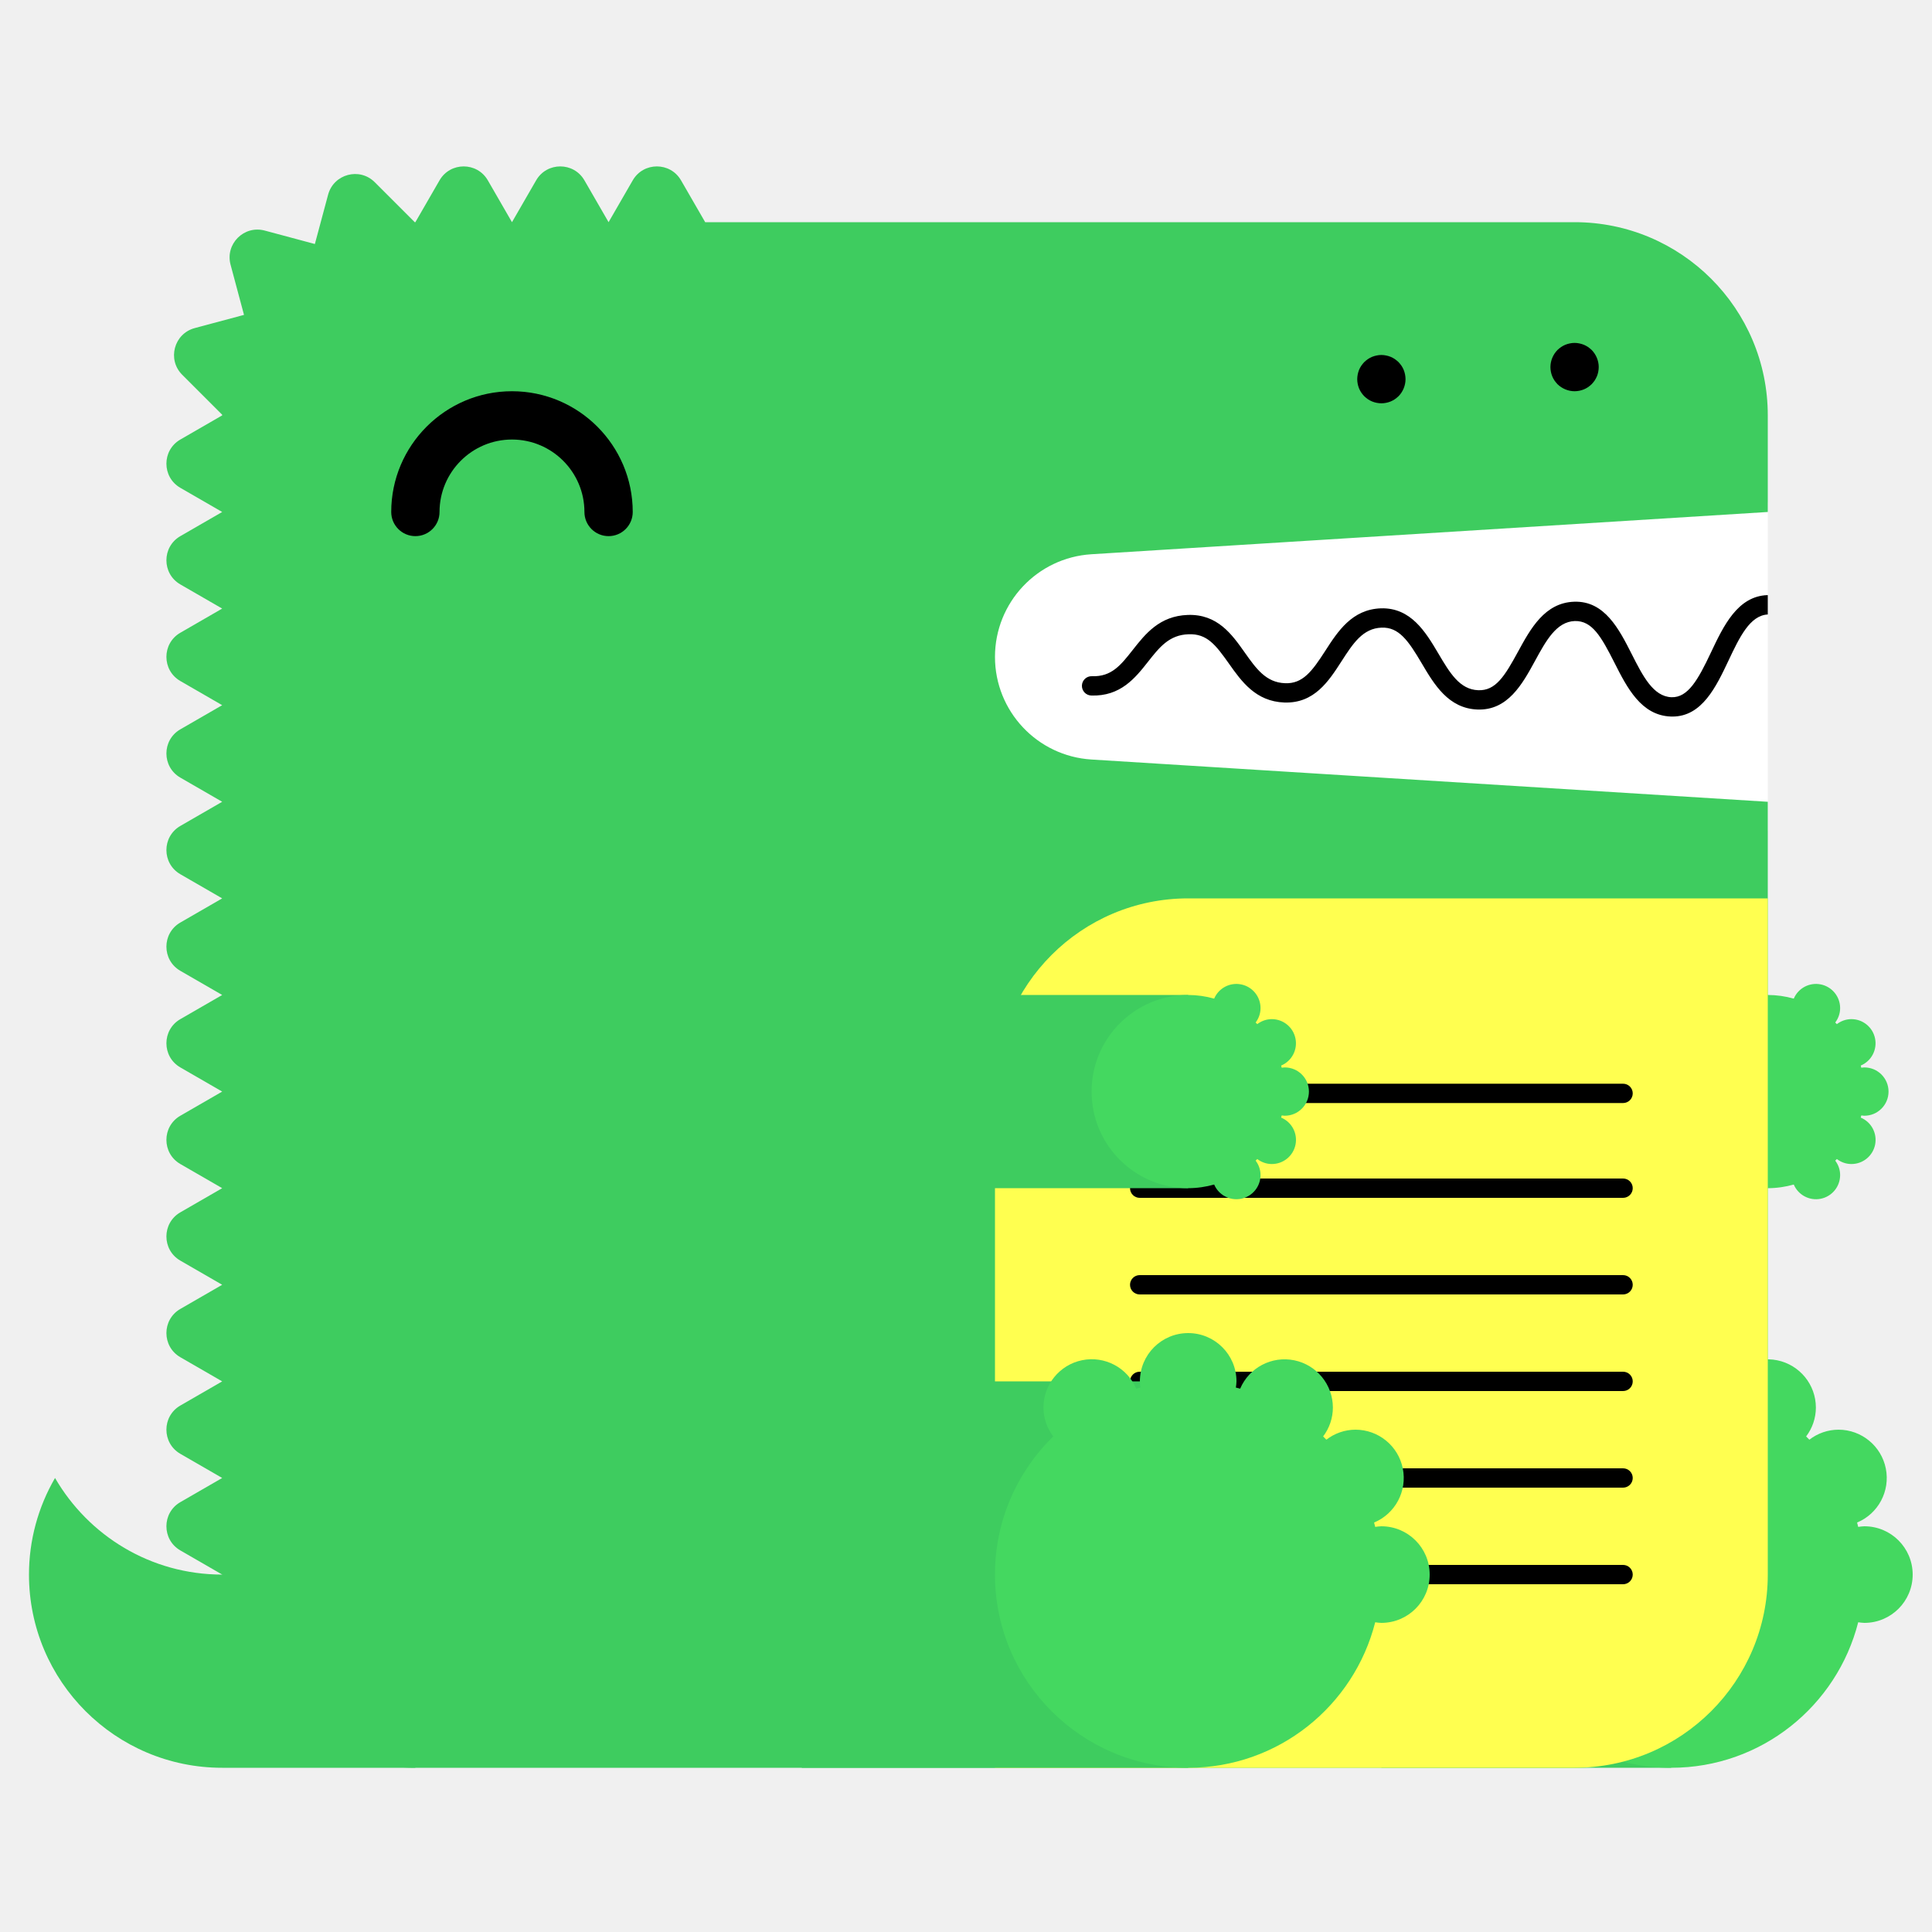
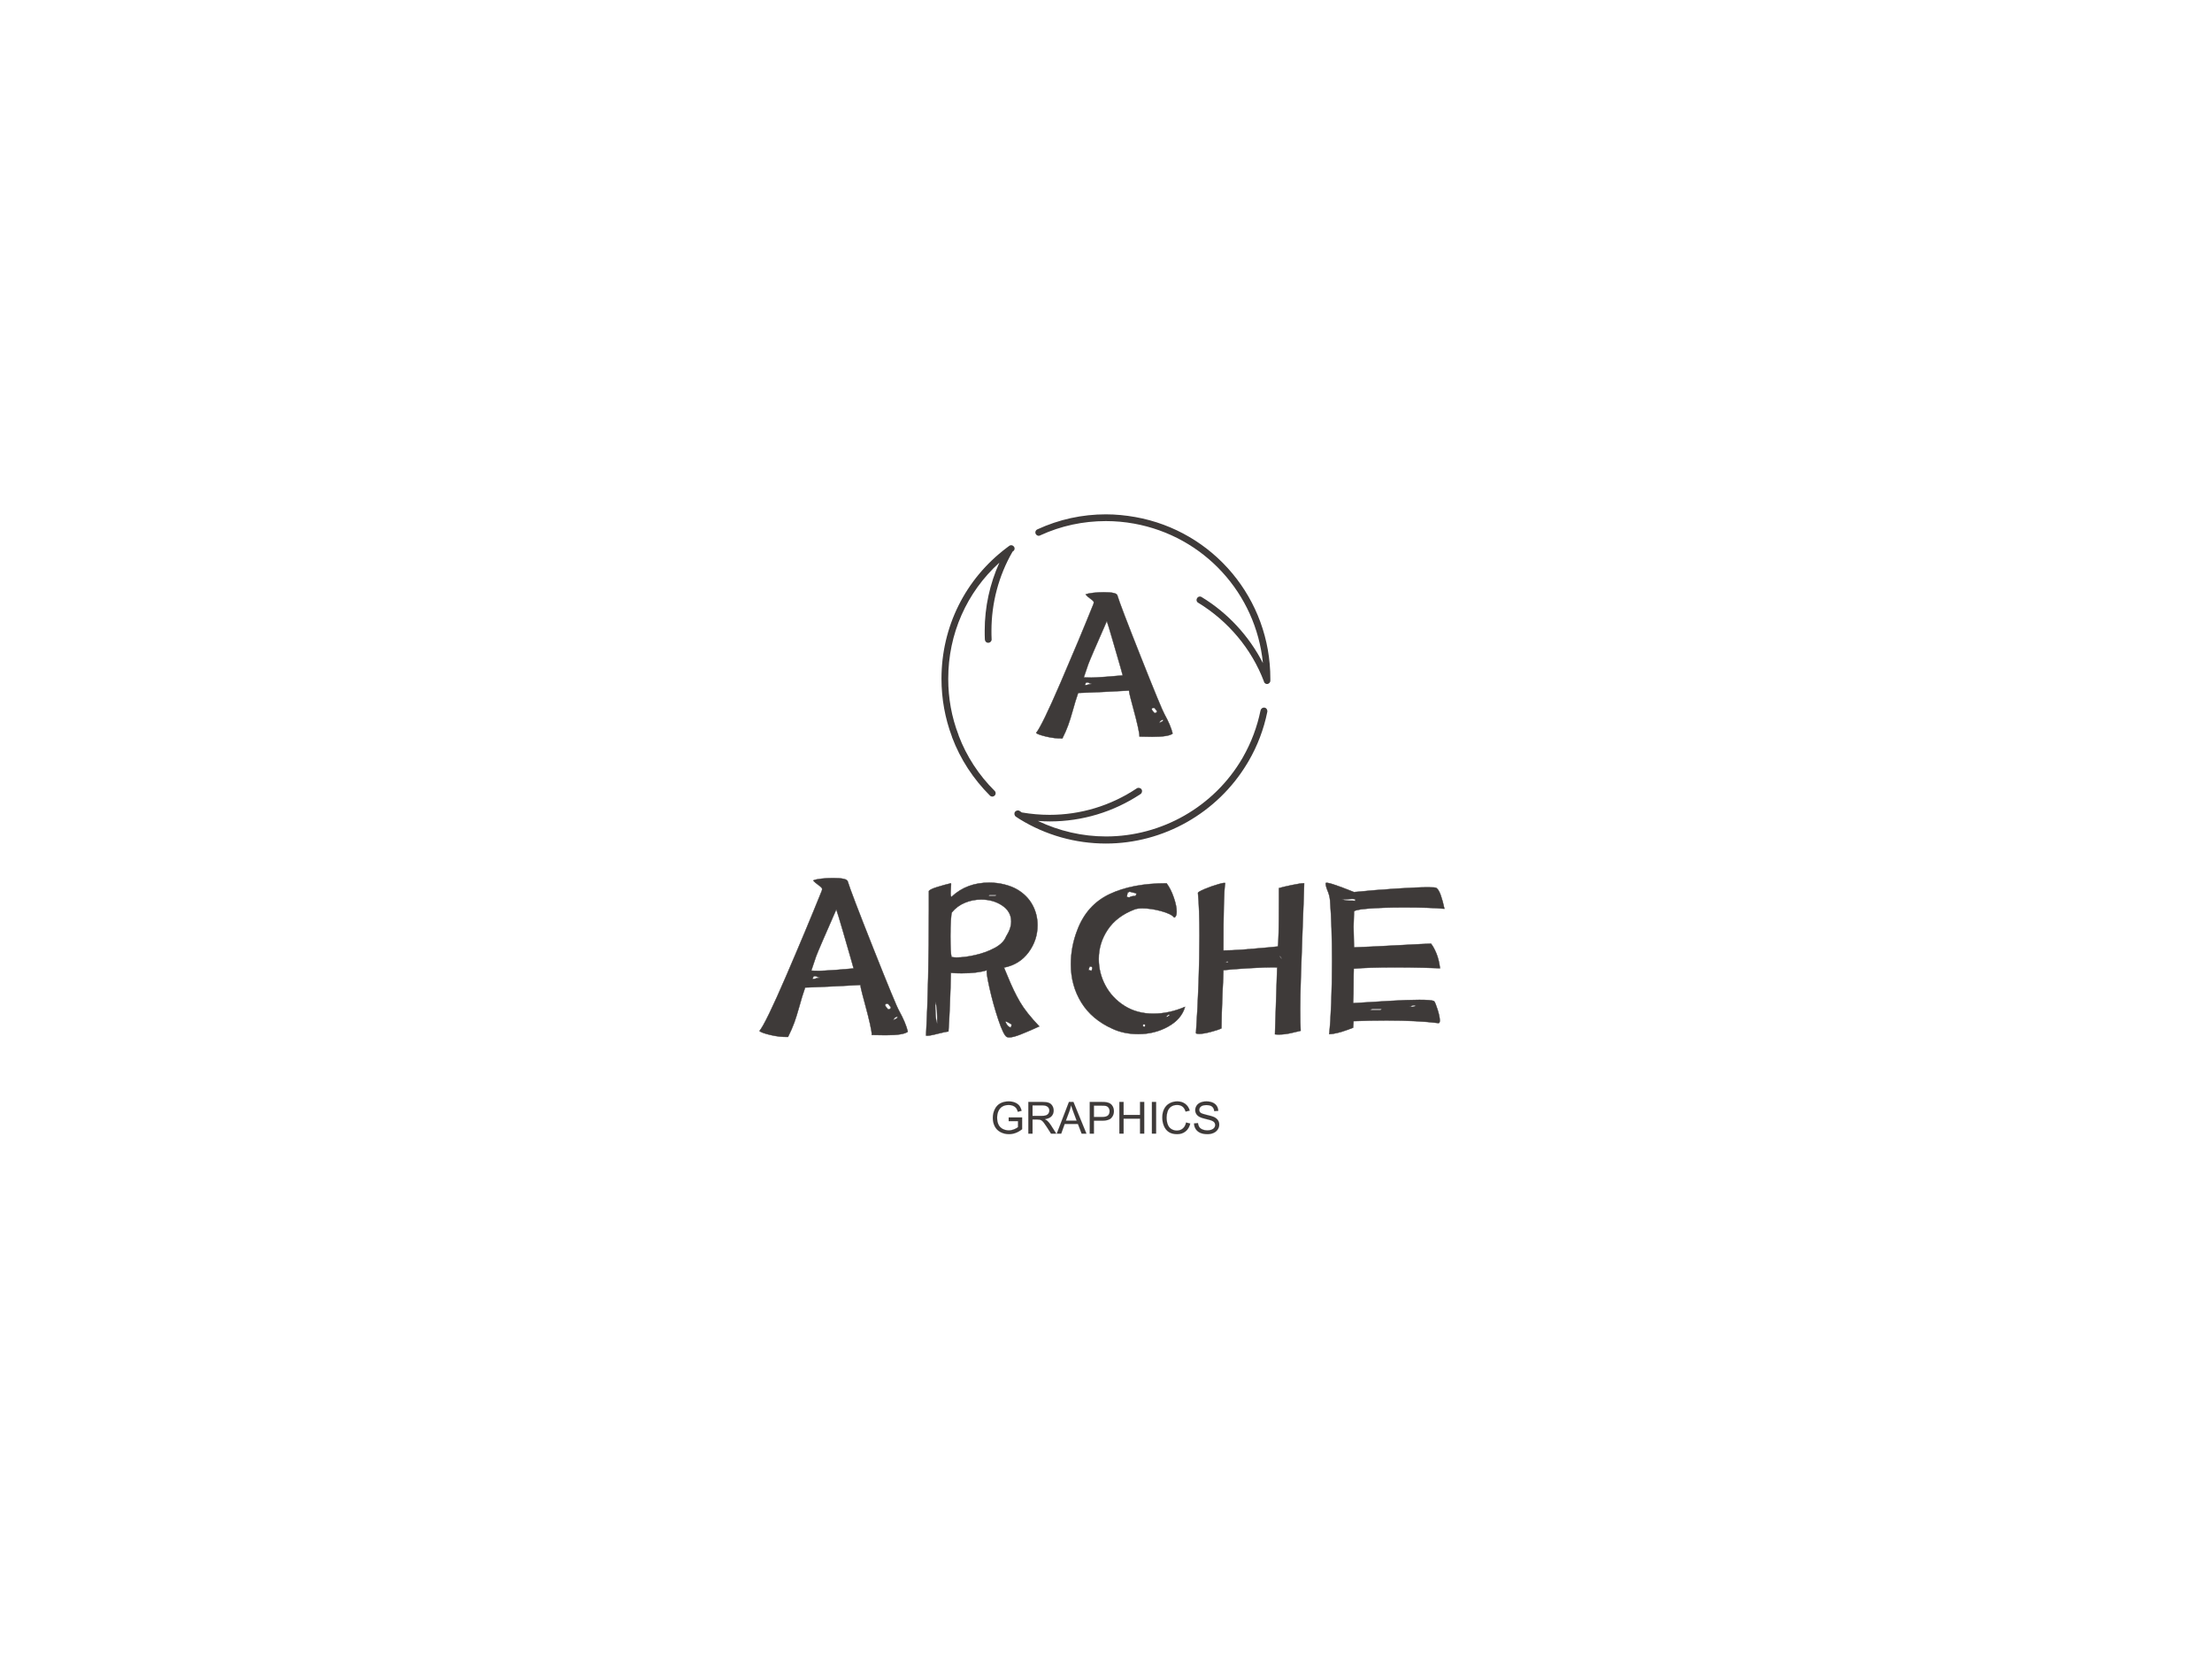
- <svg xmlns="http://www.w3.org/2000/svg" width="200" height="200" viewBox="0 0 200 200">
-   <g fill="none" fill-rule="evenodd">
-     <path fill="#FFF" d="M99 52h84v34H99z" />
-     <path d="M23 163c-7.398 0-13.843-4.027-17.303-10A19.886 19.886 0 0 0 3 163c0 11.046 8.954 20 20 20h20v-20H23z" fill="#3ECC5F" />
-     <path d="M112.98 57.376L183 53V43c0-11.046-8.954-20-20-20H73l-2.5-4.33c-1.112-1.925-3.889-1.925-5 0L63 23l-2.5-4.33c-1.111-1.925-3.889-1.925-5 0L53 23l-2.5-4.33c-1.111-1.925-3.889-1.925-5 0L43 23c-.022 0-.042.003-.065.003l-4.142-4.141c-1.57-1.571-4.252-.853-4.828 1.294l-1.369 5.104-5.192-1.392c-2.148-.575-4.111 1.389-3.535 3.536l1.39 5.193-5.102 1.367c-2.148.576-2.867 3.259-1.296 4.83l4.142 4.142c0 .021-.003.042-.003.064l-4.33 2.5c-1.925 1.111-1.925 3.889 0 5L23 53l-4.33 2.5c-1.925 1.111-1.925 3.889 0 5L23 63l-4.33 2.5c-1.925 1.111-1.925 3.889 0 5L23 73l-4.33 2.5c-1.925 1.111-1.925 3.889 0 5L23 83l-4.33 2.5c-1.925 1.111-1.925 3.889 0 5L23 93l-4.33 2.5c-1.925 1.111-1.925 3.889 0 5L23 103l-4.33 2.5c-1.925 1.111-1.925 3.889 0 5L23 113l-4.33 2.5c-1.925 1.111-1.925 3.889 0 5L23 123l-4.33 2.5c-1.925 1.111-1.925 3.889 0 5L23 133l-4.33 2.5c-1.925 1.111-1.925 3.889 0 5L23 143l-4.33 2.5c-1.925 1.111-1.925 3.889 0 5L23 153l-4.33 2.5c-1.925 1.111-1.925 3.889 0 5L23 163c0 11.046 8.954 20 20 20h120c11.046 0 20-8.954 20-20V83l-70.02-4.376A10.645 10.645 0 0 1 103 68c0-5.621 4.37-10.273 9.98-10.624" fill="#3ECC5F" />
-     <path fill="#3ECC5F" d="M143 183h30v-40h-30z" />
-     <path d="M193 158c-.219 0-.428.037-.639.064-.038-.15-.074-.301-.116-.451A5 5 0 0 0 190.32 148a4.96 4.96 0 0 0-3.016 1.036 26.531 26.531 0 0 0-.335-.336 4.955 4.955 0 0 0 1.011-2.987 5 5 0 0 0-9.599-1.959c-.148-.042-.297-.077-.445-.115.027-.211.064-.42.064-.639a5 5 0 0 0-5-5 5 5 0 0 0-5 5c0 .219.037.428.064.639-.148.038-.297.073-.445.115a4.998 4.998 0 0 0-9.599 1.959c0 1.125.384 2.151 1.011 2.987-3.717 3.632-6.031 8.693-6.031 14.3 0 11.046 8.954 20 20 20 9.339 0 17.16-6.41 19.361-15.064.211.027.42.064.639.064a5 5 0 0 0 5-5 5 5 0 0 0-5-5" fill="#44D860" />
-     <path fill="#3ECC5F" d="M153 123h30v-20h-30z" />
-     <path d="M193 115.5a2.5 2.5 0 1 0 0-5c-.109 0-.214.019-.319.032-.02-.075-.037-.15-.058-.225a2.501 2.501 0 0 0-.963-4.807c-.569 0-1.088.197-1.508.518a6.653 6.653 0 0 0-.168-.168c.314-.417.506-.931.506-1.494a2.5 2.5 0 0 0-4.8-.979A9.987 9.987 0 0 0 183 103c-5.522 0-10 4.478-10 10s4.478 10 10 10c.934 0 1.833-.138 2.69-.377a2.5 2.5 0 0 0 4.8-.979c0-.563-.192-1.077-.506-1.494.057-.055.113-.111.168-.168.42.321.939.518 1.508.518a2.5 2.5 0 0 0 .963-4.807c.021-.074.038-.15.058-.225.105.013.21.032.319.032" fill="#44D860" />
-     <path d="M63 55.5a2.5 2.5 0 0 1-2.5-2.5c0-4.136-3.364-7.5-7.5-7.5s-7.5 3.364-7.5 7.5a2.5 2.5 0 1 1-5 0c0-6.893 5.607-12.5 12.5-12.5S65.5 46.107 65.5 53a2.5 2.5 0 0 1-2.5 2.5" fill="#000" />
-     <path d="M103 183h60c11.046 0 20-8.954 20-20V93h-60c-11.046 0-20 8.954-20 20v70z" fill="#FFFF50" />
-     <path d="M168.02 124h-50.04a1 1 0 1 1 0-2h50.04a1 1 0 1 1 0 2m0 20h-50.04a1 1 0 1 1 0-2h50.04a1 1 0 1 1 0 2m0 20h-50.04a1 1 0 1 1 0-2h50.04a1 1 0 1 1 0 2m0-49.814h-50.04a1 1 0 1 1 0-2h50.04a1 1 0 1 1 0 2m0 19.814h-50.04a1 1 0 1 1 0-2h50.04a1 1 0 1 1 0 2m0 20h-50.04a1 1 0 1 1 0-2h50.04a1 1 0 1 1 0 2M183 61.611c-.012 0-.022-.006-.034-.005-3.09.105-4.552 3.196-5.842 5.923-1.346 2.85-2.387 4.703-4.093 4.647-1.889-.068-2.969-2.202-4.113-4.46-1.314-2.594-2.814-5.536-5.963-5.426-3.046.104-4.513 2.794-5.807 5.167-1.377 2.528-2.314 4.065-4.121 3.994-1.927-.07-2.951-1.805-4.136-3.813-1.321-2.236-2.848-4.75-5.936-4.664-2.994.103-4.465 2.385-5.763 4.4-1.373 2.13-2.335 3.428-4.165 3.351-1.973-.07-2.992-1.51-4.171-3.177-1.324-1.873-2.816-3.993-5.895-3.89-2.928.1-4.399 1.97-5.696 3.618-1.232 1.564-2.194 2.802-4.229 2.724a1 1 0 0 0-.072 2c3.017.101 4.545-1.8 5.872-3.487 1.177-1.496 2.193-2.787 4.193-2.855 1.926-.082 2.829 1.115 4.195 3.045 1.297 1.834 2.769 3.914 5.731 4.021 3.103.104 4.596-2.215 5.918-4.267 1.182-1.834 2.202-3.417 4.15-3.484 1.793-.067 2.769 1.35 4.145 3.681 1.297 2.197 2.766 4.686 5.787 4.796 3.125.108 4.634-2.62 5.949-5.035 1.139-2.088 2.214-4.06 4.119-4.126 1.793-.042 2.728 1.595 4.111 4.33 1.292 2.553 2.757 5.445 5.825 5.556l.169.003c3.064 0 4.518-3.075 5.805-5.794 1.139-2.41 2.217-4.68 4.067-4.773v-2z" fill="#000" />
-     <path fill="#3ECC5F" d="M83 183h40v-40H83z" />
-     <path d="M143 158c-.219 0-.428.037-.639.064-.038-.15-.074-.301-.116-.451A5 5 0 0 0 140.32 148a4.96 4.96 0 0 0-3.016 1.036 26.531 26.531 0 0 0-.335-.336 4.955 4.955 0 0 0 1.011-2.987 5 5 0 0 0-9.599-1.959c-.148-.042-.297-.077-.445-.115.027-.211.064-.42.064-.639a5 5 0 0 0-5-5 5 5 0 0 0-5 5c0 .219.037.428.064.639-.148.038-.297.073-.445.115a4.998 4.998 0 0 0-9.599 1.959c0 1.125.384 2.151 1.011 2.987-3.717 3.632-6.031 8.693-6.031 14.3 0 11.046 8.954 20 20 20 9.339 0 17.16-6.41 19.361-15.064.211.027.42.064.639.064a5 5 0 0 0 5-5 5 5 0 0 0-5-5" fill="#44D860" />
-     <path fill="#3ECC5F" d="M83 123h40v-20H83z" />
-     <path d="M133 115.5a2.5 2.5 0 1 0 0-5c-.109 0-.214.019-.319.032-.02-.075-.037-.15-.058-.225a2.501 2.501 0 0 0-.963-4.807c-.569 0-1.088.197-1.508.518a6.653 6.653 0 0 0-.168-.168c.314-.417.506-.931.506-1.494a2.5 2.5 0 0 0-4.8-.979A9.987 9.987 0 0 0 123 103c-5.522 0-10 4.478-10 10s4.478 10 10 10c.934 0 1.833-.138 2.69-.377a2.5 2.5 0 0 0 4.8-.979c0-.563-.192-1.077-.506-1.494.057-.055.113-.111.168-.168.42.321.939.518 1.508.518a2.5 2.5 0 0 0 .963-4.807c.021-.074.038-.15.058-.225.105.013.21.032.319.032" fill="#44D860" />
-     <path d="M143 41.75c-.16 0-.33-.02-.49-.05a2.52 2.52 0 0 1-.47-.14c-.15-.06-.29-.14-.431-.23-.13-.09-.259-.2-.38-.31-.109-.12-.219-.24-.309-.38s-.17-.28-.231-.43a2.619 2.619 0 0 1-.189-.96c0-.16.02-.33.05-.49.03-.16.08-.31.139-.47.061-.15.141-.29.231-.43.09-.13.2-.26.309-.38.121-.11.25-.22.38-.31.141-.09.281-.17.431-.23.149-.06.31-.11.47-.14.32-.07.65-.07.98 0 .159.03.32.08.47.14.149.06.29.14.43.23.13.09.259.2.38.31.11.12.22.25.31.38.09.14.17.28.23.43.06.16.11.31.14.47.029.16.05.33.05.49 0 .66-.271 1.31-.73 1.77-.121.11-.25.22-.38.31-.14.09-.281.17-.43.23a2.565 2.565 0 0 1-.96.19m20-1.25c-.66 0-1.3-.27-1.771-.73a3.802 3.802 0 0 1-.309-.38c-.09-.14-.17-.28-.231-.43a2.619 2.619 0 0 1-.189-.96c0-.66.27-1.3.729-1.77.121-.11.25-.22.38-.31.141-.09.281-.17.431-.23.149-.06.31-.11.47-.14.32-.07.66-.07.98 0 .159.03.32.08.47.14.149.06.29.14.43.23.13.09.259.2.38.31.459.47.73 1.11.73 1.77 0 .16-.021.33-.05.49-.03.16-.08.32-.14.47-.07.15-.14.29-.23.43-.09.13-.2.26-.31.38-.121.11-.25.22-.38.31-.14.09-.281.17-.43.23a2.565 2.565 0 0 1-.96.19" fill="#000" />
+ <svg xmlns="http://www.w3.org/2000/svg" data-noselect="" viewBox="0 0 800 600" width="1600" height="1200" preserveAspectRatio="none" version="1.1">
+   <defs />
+   <g id="background" data-noselect="">
+     <rect fill="#ffffff" width="800" height="600" data-noselect="" />
+   </g>
+   <g id="shape_NEKnHgTApv" transform="translate(340.5,186.0177) rotate(0,59.5,59.5) scale(1,1)" filter="" style="cursor: move; opacity: 1;">
+     <g>
+       <svg version="1.1" id="图层_1" x="0px" y="0px" viewBox="0 0 194.9 194.9" style="enable-background:new 0 0 194.9 194.9;" xml:space="preserve" width="119" height="119" class="style-removed" preserveAspectRatio="none" data-parent="shape_NEKnHgTApv">
+         <g>
+           <path d="M191.4,114.5c-1.1-0.2-2.1,0.5-2.4,1.6c-2,9.8-5.5,19.1-10.4,27.7l-0.4,0.7c-16.7,28.6-47.6,46.3-80.7,46.3   c-14.1,0-27.8-3.2-40.4-9.2c2.3,0.2,4.6,0.3,7,0.3c19.2,0,37.8-5.6,53.8-16.2c0.9-0.6,1.2-1.9,0.6-2.8c-0.6-0.9-1.9-1.2-2.8-0.6   C100.3,172.6,82.4,178,64,178c-5.5,0-11-0.5-16.3-1.4l-0.1,0c-0.4-0.3-0.9-0.6-1.3-0.9c-0.9-0.6-2.2-0.3-2.8,0.6   c-0.6,0.9-0.3,2.2,0.6,2.8c0.6,0.4,2.3,1.5,2.3,1.5h0c15.3,9.4,32.9,14.4,51,14.4c34.1,0,66-18.1,83.6-47.3l0.9-1.5   c5.3-9.1,9-18.9,11.1-29.2C193.2,115.8,192.5,114.7,191.4,114.5z" fill="#3E3A39" stroke-width="0" />
+           <path d="M114.8,1.6c-5.7-1-11.5-1.6-17.4-1.6C83.3,0,69.6,3,56.8,8.9l0,0c-0.7,0.3-1.2,1-1.2,1.8c0,1.1,0.9,2,2,2   c0.4,0,0.7-0.1,1-0.3l0,0C70.8,6.8,83.9,4,97.4,4c5.6,0,11.2,0.5,16.7,1.5c41.4,7.5,72.2,41.4,76.3,82.6   c-8.2-16-20.8-29.7-36.3-39.1c-0.9-0.6-2.2-0.3-2.7,0.7c-0.6,0.9-0.3,2.2,0.7,2.7c17.7,10.8,31.6,27.3,38.9,46.6c0,0,0,0.1,0,0.1   c0.1,0.2,0.1,0.3,0.2,0.5c0,0,0,0,0,0c0.4,0.5,0.9,0.9,1.6,0.9c0,0,0,0,0,0c1.1,0,2-0.9,2-2l0-0.4c0-0.2,0-0.4,0-0.6   C194.9,50.2,161.2,9.9,114.8,1.6z" fill="#3E3A39" stroke-width="0" />
+           <path d="M42.9,19.1c-0.7-0.9-1.9-1.1-2.8-0.4l-1.6,1.2v0C14,38.4,0,66.7,0,97.4c0,11.8,2.1,23.4,6.2,34.3l0.1,0.4   c4.9,13,12.5,24.6,22.4,34.5c0.4,0.4,0.9,0.6,1.4,0.6c0.5,0,1-0.2,1.4-0.6c0.8-0.8,0.8-2,0-2.8c-9.3-9.2-16.7-20.5-21.3-32.7   l-0.1-0.4C6,120.1,4,108.9,4,97.4c0-26.6,10.9-51.2,30.3-68.8c-5.7,12.6-8.7,26.4-8.7,40.3c0,1.7,0,3.5,0.1,5.3   c0.1,1.1,0.9,1.9,2,1.9c0,0,0.1,0,0.1,0c1.1-0.1,2-1,1.9-2.1c-0.1-1.7-0.1-3.4-0.1-5.1c0-16.4,4.3-32.6,12.5-46.8l0.4-0.3   C43.4,21.2,43.6,20,42.9,19.1z" fill="#3E3A39" stroke-width="0" />
+         </g>
+       </svg>
+     </g>
+   </g>
+   <g id="shape_gdMCszaPxo" transform="translate(300.99,-28.12771) rotate(0,99.01,267.6794) scale(1,1)" filter="" style="cursor: move; opacity: 1;">
+     <g>
+       <svg version="1.1" width="344.04" height="535.359" viewBox="0 0 344.04 535.359" data-parent="shape_gdMCszaPxo">
+         <g data-width="51.107000000000006" transform="translate(73.4565, 0)">
+           <path d="M46.73-8.69L46.73-8.69Q48.92-4.75 49.65-1.75L49.65-1.75Q48.26-0.58 42.27-0.58L42.27-0.58L37.67-0.66Q37.67-2.63 35.34-11.17L35.34-11.17Q35.04-12.27 34.46-14.49Q33.88-16.72 33.88-17.30L33.88-17.30Q33.66-17.30 31.32-17.16L31.32-17.16Q26.72-16.87 15.48-16.43L15.48-16.43Q14.46-13.51 13.51-10.00L13.51-10.00Q12.63-6.86 11.86-4.75Q11.10-2.63 9.78 0L9.78 0Q7.01 0.07 3.94-0.66Q0.88-1.39 0.29-1.97L0.29-1.97Q2.41-4.60 9.09-20.08Q15.77-35.56 21.03-48.62L21.03-48.62Q21.25-49.28 20.99-49.61Q20.73-49.94 20.00-50.45L20.00-50.45Q18.76-51.33 18.18-52.06L18.18-52.06Q18.98-52.42 20.88-52.64Q22.78-52.86 24.75-52.86L24.75-52.86Q29.35-52.86 29.64-51.76L29.64-51.76Q30.66-48.33 38.15-29.46Q45.63-10.59 46.73-8.69L46.73-8.69ZM30.74-25.92L30.74-25.92Q29.93-28.69 28.07-35.12Q26.21-41.54 25.85-42.42L25.85-42.42Q19.93-28.98 19.13-26.79L19.13-26.79L17.52-22.05Q18.54-21.98 20.22-21.98L20.22-21.98Q21.25-21.98 25.48-22.27L25.48-22.27L31.61-22.78L30.74-25.92ZM20.44-19.71L20.44-19.71Q19.57-19.86 19.13-20.22L19.13-20.22L18.33-20.22Q18.18-19.93 18.14-19.79Q18.11-19.64 17.96-19.57L17.96-19.57L17.96-19.27Q18.84-19.27 19.13-19.49L19.13-19.49L20.44-19.71ZM43.95-9.56L43.95-9.56Q43.95-9.78 44.03-9.86L44.03-9.86Q43.81-10.08 43.51-10.48Q43.22-10.88 43.08-11.02L43.08-11.02L42.35-11.02L42.13-10.73Q42.05-10.73 42.09-10.66Q42.13-10.59 42.13-10.44L42.13-10.44Q42.27-10.08 42.60-9.75Q42.93-9.42 43.08-9.13L43.08-9.13Q43.44-9.20 43.62-9.27Q43.81-9.35 43.95-9.56L43.95-9.56ZM46.14-6.35L46.14-6.35Q46.22-6.42 46.22-6.50Q46.22-6.57 46.14-6.79L46.14-6.79Q45.49-6.57 45.27-6.35Q45.05-6.13 44.76-5.55L44.76-5.55Q44.97-5.69 45.49-5.91Q46.00-6.13 46.14-6.35L46.14-6.35Z" transform="translate(0 295.1794) " fill="rgb(62, 58, 57)" stroke="rgb(62, 58, 57)" stroke-width="0.122" data-glyph-w="51.107000000000006" data-glyph-h="95.57009000000001" data-glyph-ascender="76.14943000000001" data-glyph-descender="-19.42066" />
+         </g>
+       </svg>
+     </g>
+   </g>
+   <g id="shape_QpfiCtjVXk" transform="translate(194.63,54.12478) rotate(0,205.37,290.3929) scale(1,1)" filter="" style="cursor: move; opacity: 1;">
+     <g>
+       <svg version="1.1" width="569.48" height="580.786" viewBox="0 0 569.48 580.786" data-parent="shape_QpfiCtjVXk">
+         <g data-width="251.28542000000004" transform="translate(79.72729, 0)">
+           <path d="M50.80-9.45L50.80-9.45Q53.18-5.16 53.97-1.90L53.97-1.90Q52.46-0.63 45.96-0.63L45.96-0.63L40.95-0.71Q40.95-2.86 38.42-12.14L38.42-12.14Q38.10-13.33 37.46-15.75Q36.83-18.18 36.83-18.81L36.83-18.81Q36.59-18.81 34.05-18.65L34.05-18.65Q29.05-18.33 16.83-17.86L16.83-17.86Q15.72-14.68 14.68-10.87L14.68-10.87Q13.73-7.46 12.90-5.16Q12.06-2.86 10.64 0L10.64 0Q7.62 0.08 4.29-0.71Q0.95-1.51 0.32-2.14L0.32-2.14Q2.62-5.00 9.88-21.83Q17.14-38.65 22.86-52.86L22.86-52.86Q23.10-53.57 22.82-53.93Q22.54-54.29 21.75-54.84L21.75-54.84Q20.40-55.80 19.76-56.59L19.76-56.59Q20.64-56.99 22.70-57.23Q24.76-57.46 26.91-57.46L26.91-57.46Q31.91-57.46 32.22-56.27L32.22-56.27Q33.34-52.54 41.47-32.03Q49.61-11.51 50.80-9.45L50.80-9.45ZM33.41-28.18L33.41-28.18Q32.54-31.19 30.52-38.18Q28.49-45.16 28.10-46.11L28.10-46.11Q21.67-31.51 20.79-29.13L20.79-29.13L19.05-23.97Q20.16-23.89 21.99-23.89L21.99-23.89Q23.10-23.89 27.70-24.21L27.70-24.21L34.37-24.76L33.41-28.18ZM22.22-21.43L22.22-21.43Q21.27-21.59 20.79-21.99L20.79-21.99L19.92-21.99Q19.76-21.67 19.72-21.51Q19.68-21.35 19.53-21.27L19.53-21.27L19.53-20.95Q20.48-20.95 20.79-21.19L20.79-21.19L22.22-21.43ZM47.78-10.40L47.78-10.40Q47.78-10.64 47.86-10.71L47.86-10.71Q47.62-10.95 47.30-11.39Q46.99-11.83 46.83-11.98L46.83-11.98L46.03-11.98L45.80-11.67Q45.72-11.67 45.76-11.59Q45.80-11.51 45.80-11.35L45.80-11.35Q45.96-10.95 46.31-10.60Q46.67-10.24 46.83-9.92L46.83-9.92Q47.23-10.00 47.42-10.08Q47.62-10.16 47.78-10.40L47.78-10.40ZM50.16-6.91L50.16-6.91Q50.24-6.98 50.24-7.06Q50.24-7.14 50.16-7.38L50.16-7.38Q49.45-7.14 49.21-6.91Q48.97-6.67 48.65-6.03L48.65-6.03Q48.89-6.19 49.45-6.43Q50.00-6.67 50.16-6.91L50.16-6.91Z" transform="translate(0 320.8929) " fill="#3e3a39" stroke="#3e3a39" stroke-width="0.132" data-glyph-w="55.559000000000005" data-glyph-h="103.89533000000002" data-glyph-ascender="82.78291000000002" data-glyph-descender="-21.112420000000004" />
+           <path d="M34.61-21.67L34.61-21.67Q36.67-16.59 38.93-12.70Q41.19-8.81 45.96-3.81L45.96-3.81Q41.59-1.83 39.01-0.83Q36.43 0.16 35.16 0.16L35.16 0.16Q34.45 0.16 34.21 0L34.21 0Q33.02-0.63 31.11-6.35Q29.21-12.06 27.90-17.98Q26.59-23.89 27.07-24.13L27.07-24.13Q23.49-23.02 17.86-23.02L17.86-23.02Q15.56-23.02 13.97-23.18L13.97-23.18Q13.89-18.41 13.61-11.63Q13.33-4.84 13.10-1.98L13.10-1.98Q11.83-1.83 9.37-1.19L9.37-1.19Q5.71-0.24 5.00-0.48L5.00-0.48Q6.03-19.68 6.03-46.03L6.03-46.03L6.03-52.78Q6.51-53.42 9.05-54.21Q11.59-55.00 13.97-55.56L13.97-55.56Q14.13-55.64 13.97-53.81L13.97-53.81L13.89-51.91Q13.89-51.19 14.01-50.88Q14.13-50.56 14.37-50.80L14.37-50.80Q19.76-55.80 27.86-55.80L27.86-55.80Q30.72-55.80 33.38-55.12Q36.03-54.45 37.94-53.34L37.94-53.34Q41.59-51.19 43.46-47.78Q45.32-44.37 45.32-40.40L45.32-40.40Q45.32-35.00 42.07-30.60Q38.81-26.19 33.18-25.08L33.18-25.08L34.61-21.67ZM27.94-51.35L27.94-51.35Q27.94-51.35 27.54-50.96L27.54-50.96L30.00-50.96Q30.16-51.11 30.24-51.07Q30.32-51.03 30.40-51.35L30.40-51.35L27.94-51.35ZM14.21-28.89L14.21-28.89Q15.16-28.73 16.03-28.73L16.03-28.73Q18.97-28.73 22.82-29.61Q26.67-30.48 29.84-32.18Q33.02-33.89 33.97-36.35L33.97-36.35Q35.80-39.21 35.80-41.75L35.80-41.75Q35.80-45.32 32.58-47.50Q29.37-49.69 24.92-49.69L24.92-49.69Q21.83-49.69 19.05-48.53Q16.27-47.38 14.37-45.08L14.37-45.08Q14.13-44.76 13.97-42.19Q13.81-39.61 13.81-36.51L13.81-36.51Q13.81-30.56 14.21-28.89L14.21-28.89ZM8.33-12.62L8.33-12.62Q8.33-9.84 8.45-7.94Q8.57-6.03 9.05-4.76L9.05-4.76Q9.05-7.78 8.93-9.68Q8.81-11.59 8.33-12.62L8.33-12.62ZM33.65-5.64L33.65-5.64Q34.37-3.65 35.64-3.41L35.64-3.41Q35.88-3.73 35.95-4.52L35.95-4.52Q35.64-4.68 35.00-5.08Q34.37-5.48 33.65-5.64L33.65-5.64Z" transform="translate(55.559 320.8929) " fill="#3e3a39" stroke="#3e3a39" stroke-width="0.132" data-glyph-w="51.590500000000006" data-glyph-h="103.89533000000002" data-glyph-ascender="82.78291000000002" data-glyph-descender="-21.112420000000004" />
+           <path d="M8.10-38.57L8.10-38.57Q11.51-47.70 19.76-51.63Q28.02-55.56 40.40-55.56L40.40-55.56Q41.91-53.57 42.98-50.48Q44.05-47.38 44.05-45.32L44.05-45.32Q44.05-43.49 43.18-43.18L43.18-43.18Q42.07-44.53 38.42-45.52Q34.76-46.51 31.59-46.51L31.59-46.51Q29.84-46.51 28.81-46.11L28.81-46.11Q22.38-43.65 19.13-38.81Q15.87-33.97 15.87-28.18L15.87-28.18Q15.87-23.10 18.29-18.57Q20.72-14.05 25.20-11.23Q29.68-8.41 35.64-8.41L35.64-8.41Q41.27-8.41 47.07-10.87L47.07-10.87Q45.80-6.43 40.95-3.73Q36.11-1.03 30.16-1.03L30.16-1.03Q25.00-1.03 20.87-2.94L20.87-2.94Q13.41-6.27 9.60-12.42Q5.79-18.57 5.79-26.27L5.79-26.27Q5.79-32.62 8.10-38.57L8.10-38.57ZM26.35-52.23L26.35-52.23Q26.11-51.43 26.03-50.64L26.03-50.64Q26.51-50.48 26.99-50.48L26.99-50.48Q27.54-50.96 29.13-50.96L29.13-50.96Q29.37-51.27 29.53-51.83L29.53-51.83Q28.89-52.15 28.18-52.23L28.18-52.23Q28.02-52.30 27.66-52.38Q27.30-52.46 26.99-52.54L26.99-52.54Q26.75-52.30 26.35-52.23L26.35-52.23ZM12.62-25.48L12.62-25.48Q12.54-25.32 12.42-25.04Q12.30-24.76 12.22-24.13L12.22-24.13L12.62-24.13Q12.86-23.97 13.25-23.89L13.25-23.89Q13.49-24.45 13.57-25.00L13.57-25.00L13.25-25.48L12.62-25.48ZM40.80-7.30L40.80-7.30Q41.03-7.54 41.51-7.78L41.51-7.78L41.51-8.02L41.03-8.02Q41.11-8.10 40.16-7.30L40.16-7.30L40.80-7.30ZM31.91-4.52L31.91-4.52Q31.91-4.37 31.87-4.25Q31.83-4.13 31.91-3.81L31.91-3.81L32.54-3.65L32.70-4.37Q32.54-4.37 32.54-4.52L32.54-4.52L31.91-4.52Z" transform="translate(107.1495 320.8929) " fill="#3e3a39" stroke="#3e3a39" stroke-width="0.132" data-glyph-w="48.65381000000001" data-glyph-h="103.89533000000002" data-glyph-ascender="82.78291000000002" data-glyph-descender="-21.112420000000004" />
+           <path d="M40.24-2.22L40.24-2.22Q39.61-2.06 37.07-1.47Q34.53-0.87 32.38-0.87L32.38-0.87Q31.43-0.87 30.95-0.95L30.95-0.95L31.75-25.16Q27.54-25.24 21.23-24.84Q14.92-24.45 12.30-24.13L12.30-24.13Q12.30-22.14 11.98-16.27L11.98-16.27Q11.59-6.75 11.59-3.10L11.59-3.10Q10.48-2.54 7.78-1.83Q5.08-1.11 3.49-1.11L3.49-1.11Q2.62-1.11 2.38-1.35L2.38-1.35Q3.65-20.24 3.65-36.67L3.65-36.67Q3.65-46.43 3.10-52.07L3.10-52.07Q3.10-52.46 5.56-53.50Q8.02-54.53 10.52-55.24Q13.02-55.96 12.94-55.56L12.94-55.56Q12.30-52.07 12.30-31.27L12.30-31.27Q15.16-31.27 18.93-31.55Q22.70-31.83 26.11-32.14L26.11-32.14Q26.99-32.22 31.99-32.70L31.99-32.70Q32.38-34.61 32.38-49.13L32.38-49.13L32.38-53.81Q33.65-54.21 37.07-54.92Q40.48-55.64 41.51-55.56L41.51-55.56Q41.43-51.75 40.95-39.84L40.95-39.84Q40.08-17.86 40.08-10.24L40.08-10.24Q40.08-4.52 40.24-2.22L40.24-2.22ZM32.70-29.45L32.70-29.45Q32.70-28.97 32.94-28.65Q33.18-28.34 33.49-28.18L33.49-28.18L32.70-29.45ZM13.89-26.91L13.89-26.91Q13.89-26.91 14.05-27.07L14.05-27.07Q13.97-27.22 13.93-27.26Q13.89-27.30 13.65-27.30L13.65-27.30L12.94-26.91L13.89-26.91Z" transform="translate(155.8033 320.8929) " fill="#3e3a39" stroke="#3e3a39" stroke-width="0.132" data-glyph-w="43.89161000000001" data-glyph-h="103.89533000000002" data-glyph-ascender="82.78291000000002" data-glyph-descender="-21.112420000000004" />
+           <path d="M15.64-32.38L15.64-32.38Q17.54-32.38 39.69-33.57L39.69-33.57L43.49-33.73Q44.45-32.54 45.40-30.28Q46.35-28.02 46.75-24.84L46.75-24.84Q45.40-24.92 40.60-25.04Q35.80-25.16 30.40-25.16L30.40-25.16Q20.79-25.16 15.56-24.68L15.56-24.68Q15.48-22.46 15.48-18.97L15.48-18.97Q15.48-15.24 15.32-12.22L15.32-12.22Q15.64-12.22 20.72-12.54L20.72-12.54Q22.14-12.62 28.53-13.02Q34.92-13.41 39.29-13.41L39.29-13.41Q43.65-13.41 44.61-12.94L44.61-12.94Q45.08-12.38 45.88-9.84Q46.67-7.30 46.67-5.95L46.67-5.95Q46.67-5.00 46.19-5.00L46.19-5.00Q38.57-5.95 27.46-5.95L27.46-5.95Q21.03-5.95 15.48-5.71L15.48-5.71L15.32-3.33Q14.92-3.17 13.18-2.54Q11.43-1.90 9.72-1.47Q8.02-1.03 6.67-1.03L6.67-1.03Q7.14-5.16 7.42-12.34Q7.70-19.53 7.70-27.38L7.70-27.38Q7.70-40.00 6.98-49.37L6.98-49.37Q6.83-51.19 6.03-53.02L6.03-53.02Q5.40-54.61 5.40-55.56L5.40-55.56Q5.40-56.51 15.64-52.38L15.64-52.38Q23.65-53.18 31.15-53.65Q38.65-54.13 42.46-54.13L42.46-54.13Q45.00-54.13 45.40-53.89L45.40-53.89Q46.27-53.34 47.03-51.19Q47.78-49.05 48.34-46.35L48.34-46.35Q43.18-46.83 33.81-46.83L33.81-46.83Q25.87-46.83 20.52-46.39Q15.16-45.96 15.64-45.08L15.64-45.08Q15.48-40.95 15.48-39.84L15.48-39.84L15.64-32.38ZM11.27-49.92L11.27-49.92Q12.06-49.29 13.65-49.29L13.65-49.29Q15.24-49.29 16.11-49.21L16.11-49.21L16.11-49.76Q15.72-49.92 14.92-49.92L14.92-49.92Q14.29-49.92 13.61-49.84Q12.94-49.76 12.38-49.76L12.38-49.76Q11.91-49.76 11.27-49.92L11.27-49.92ZM36.83-11.43L36.83-11.43Q36.67-11.27 36.27-11.15Q35.88-11.03 35.64-10.95L35.64-10.95L36.67-10.87Q37.70-10.87 38.02-11.43L38.02-11.43L36.83-11.43ZM22.30-10.16L22.30-10.16Q22.22-10.16 21.91-10.00Q21.59-9.84 21.43-9.68L21.43-9.68L25.24-9.68L25.56-10.00L25.56-10.16L22.30-10.16Z" transform="translate(199.6949 320.8929) " fill="#3e3a39" stroke="#3e3a39" stroke-width="0.132" data-glyph-w="51.590500000000006" data-glyph-h="103.89533000000002" data-glyph-ascender="82.78291000000002" data-glyph-descender="-21.112420000000004" />
+         </g>
+       </svg>
+     </g>
+   </g>
+   <g id="shape_4R9sZWNCMW" transform="translate(342,346.9823) rotate(0,58,57.5) scale(1,1)" filter="" style="cursor: move; opacity: 1;">
+     <g>
+       <svg version="1.1" width="148" height="115" viewBox="0 0 148 115">
+         <g data-width="83.5703125" transform="translate(16.21484, 0)">
+           <path d="M9.96-4.49L6.59-4.49L6.59-5.84L11.45-5.84L11.45-1.59Q10.33-0.70 9.14-0.25Q7.95 0.20 6.70 0.20L6.70 0.20Q5.02 0.20 3.64-0.53Q2.26-1.25 1.55-2.62Q0.85-3.98 0.85-5.67L0.85-5.67Q0.85-7.34 1.55-8.79Q2.25-10.24 3.56-10.95Q4.88-11.65 6.59-11.65L6.59-11.65Q7.83-11.65 8.83-11.25Q9.84-10.84 10.41-10.13Q10.98-9.41 11.27-8.25L11.27-8.25L9.91-7.88Q9.65-8.75 9.27-9.25Q8.88-9.75 8.17-10.05Q7.46-10.35 6.59-10.35L6.59-10.35Q5.55-10.35 4.80-10.04Q4.04-9.72 3.57-9.20Q3.11-8.69 2.85-8.07L2.85-8.07Q2.41-7.01 2.41-5.77L2.41-5.77Q2.41-4.23 2.94-3.20Q3.47-2.17 4.48-1.67Q5.48-1.17 6.62-1.17L6.62-1.17Q7.60-1.17 8.54-1.55Q9.48-1.93 9.96-2.36L9.96-2.36L9.96-4.49Z" transform="translate(0 63) " fill="#3e3a39" stroke="#3e3a39" stroke-width="0.027" data-glyph-w="12.4453125" data-glyph-h="17.875" data-glyph-ascender="14.484375" data-glyph-descender="-3.390625" />
+           <path d="M2.77 0L1.26 0L1.26-11.45L6.34-11.45Q7.87-11.45 8.66-11.14Q9.46-10.84 9.94-10.05Q10.41-9.27 10.41-8.33L10.41-8.33Q10.41-7.11 9.63-6.27Q8.84-5.44 7.19-5.21L7.19-5.21Q7.79-4.92 8.10-4.64L8.10-4.64Q8.77-4.03 9.36-3.12L9.36-3.12L11.35 0L9.45 0L7.93-2.38Q7.27-3.41 6.84-3.96Q6.41-4.51 6.07-4.73Q5.73-4.95 5.38-5.03L5.38-5.03Q5.12-5.09 4.53-5.09L4.53-5.09L2.77-5.09L2.77 0ZM2.77-10.19L2.77-6.40L6.03-6.40Q7.07-6.40 7.66-6.61Q8.24-6.83 8.55-7.30Q8.85-7.77 8.85-8.33L8.85-8.33Q8.85-9.14 8.26-9.66Q7.67-10.19 6.40-10.19L6.40-10.19L2.77-10.19Z" transform="translate(12.44531 63) " fill="#3e3a39" stroke="#3e3a39" stroke-width="0.027" data-glyph-w="11.5546875" data-glyph-h="17.875" data-glyph-ascender="14.484375" data-glyph-descender="-3.390625" />
+           <path d="M1.59 0L-0.02 0L4.38-11.45L6.01-11.45L10.70 0L8.97 0L7.63-3.47L2.84-3.47L1.59 0ZM4.54-8.06L3.28-4.70L7.16-4.70L5.97-7.88Q5.42-9.32 5.16-10.25L5.16-10.25Q4.94-9.15 4.54-8.06L4.54-8.06Z" transform="translate(24 63) " fill="#3e3a39" stroke="#3e3a39" stroke-width="0.027" data-glyph-w="10.671875" data-glyph-h="17.875" data-glyph-ascender="14.484375" data-glyph-descender="-3.390625" />
+           <path d="M2.75 0L1.23 0L1.23-11.45L5.55-11.45Q6.70-11.45 7.30-11.34L7.30-11.34Q8.14-11.20 8.71-10.81Q9.28-10.41 9.63-9.70Q9.98-8.99 9.98-8.14L9.98-8.14Q9.98-6.68 9.05-5.67Q8.12-4.66 5.69-4.66L5.69-4.66L2.75-4.66L2.75 0ZM2.75-10.10L2.75-6.01L5.71-6.01Q7.18-6.01 7.80-6.55Q8.41-7.10 8.41-8.09L8.41-8.09Q8.41-8.81 8.05-9.32Q7.69-9.84 7.09-10L7.09-10Q6.71-10.10 5.68-10.10L5.68-10.10L2.75-10.10Z" transform="translate(34.67188 63) " fill="#3e3a39" stroke="#3e3a39" stroke-width="0.027" data-glyph-w="10.671875" data-glyph-h="17.875" data-glyph-ascender="14.484375" data-glyph-descender="-3.390625" />
+           <path d="M2.80 0L1.28 0L1.28-11.45L2.80-11.45L2.80-6.75L8.75-6.75L8.75-11.45L10.27-11.45L10.27 0L8.75 0L8.75-5.40L2.80-5.40L2.80 0Z" transform="translate(45.34375 63) " fill="#3e3a39" stroke="#3e3a39" stroke-width="0.027" data-glyph-w="11.5546875" data-glyph-h="17.875" data-glyph-ascender="14.484375" data-glyph-descender="-3.390625" />
+           <path d="M3.01 0L1.49 0L1.49-11.45L3.01-11.45L3.01 0Z" transform="translate(56.89844 63) " fill="#3e3a39" stroke="#3e3a39" stroke-width="0.027" data-glyph-w="4.4453125" data-glyph-h="17.875" data-glyph-ascender="14.484375" data-glyph-descender="-3.390625" />
+           <path d="M9.41-4.02L9.41-4.02L10.92-3.63Q10.45-1.77 9.21-0.79Q7.97 0.20 6.18 0.20L6.18 0.20Q4.33 0.20 3.17-0.56Q2.01-1.31 1.40-2.74Q0.80-4.17 0.80-5.81L0.80-5.81Q0.80-7.60 1.48-8.93Q2.16-10.27 3.43-10.96Q4.69-11.65 6.20-11.65L6.20-11.65Q7.92-11.65 9.09-10.77Q10.27-9.90 10.73-8.31L10.73-8.31L9.23-7.96Q8.84-9.21 8.08-9.78Q7.32-10.35 6.17-10.35L6.17-10.35Q4.85-10.35 3.96-9.72Q3.08-9.09 2.72-8.02Q2.36-6.95 2.36-5.82L2.36-5.82Q2.36-4.36 2.79-3.27Q3.21-2.18 4.11-1.64Q5.01-1.10 6.05-1.10L6.05-1.10Q7.33-1.10 8.21-1.84Q9.09-2.57 9.41-4.02Z" transform="translate(61.34375 63) " fill="#3e3a39" stroke="#3e3a39" stroke-width="0.027" data-glyph-w="11.5546875" data-glyph-h="17.875" data-glyph-ascender="14.484375" data-glyph-descender="-3.390625" />
+           <path d="M0.72-3.68L0.72-3.68L2.15-3.80Q2.25-2.95 2.62-2.39Q2.99-1.84 3.77-1.50Q4.55-1.16 5.53-1.16L5.53-1.16Q6.40-1.16 7.06-1.42Q7.73-1.68 8.05-2.13Q8.38-2.58 8.38-3.11L8.38-3.11Q8.38-3.65 8.06-4.05Q7.75-4.45 7.03-4.73L7.03-4.73Q6.57-4.91 4.99-5.29Q3.41-5.66 2.78-6L2.78-6Q1.96-6.43 1.56-7.07Q1.16-7.70 1.16-8.49L1.16-8.49Q1.16-9.36 1.65-10.11Q2.14-10.87 3.09-11.26Q4.03-11.65 5.19-11.65L5.19-11.65Q6.46-11.65 7.43-11.24Q8.41-10.83 8.93-10.03Q9.45-9.23 9.49-8.23L9.49-8.23L8.04-8.12Q7.92-9.20 7.25-9.76Q6.57-10.31 5.25-10.31L5.25-10.31Q3.88-10.31 3.25-9.81Q2.62-9.30 2.62-8.59L2.62-8.59Q2.62-7.98 3.06-7.58L3.06-7.58Q3.50-7.18 5.35-6.76Q7.20-6.34 7.88-6.03L7.88-6.03Q8.88-5.57 9.36-4.86Q9.84-4.16 9.84-3.23L9.84-3.23Q9.84-2.32 9.31-1.51Q8.79-0.70 7.81-0.25Q6.83 0.20 5.60 0.20L5.60 0.20Q4.05 0.20 3.00-0.26Q1.95-0.71 1.35-1.62Q0.75-2.53 0.72-3.68Z" transform="translate(72.89844 63) " fill="#3e3a39" stroke="#3e3a39" stroke-width="0.027" data-glyph-w="10.671875" data-glyph-h="17.875" data-glyph-ascender="14.484375" data-glyph-descender="-3.390625" />
+         </g>
+       </svg>
+     </g>
  </g>
</svg>
